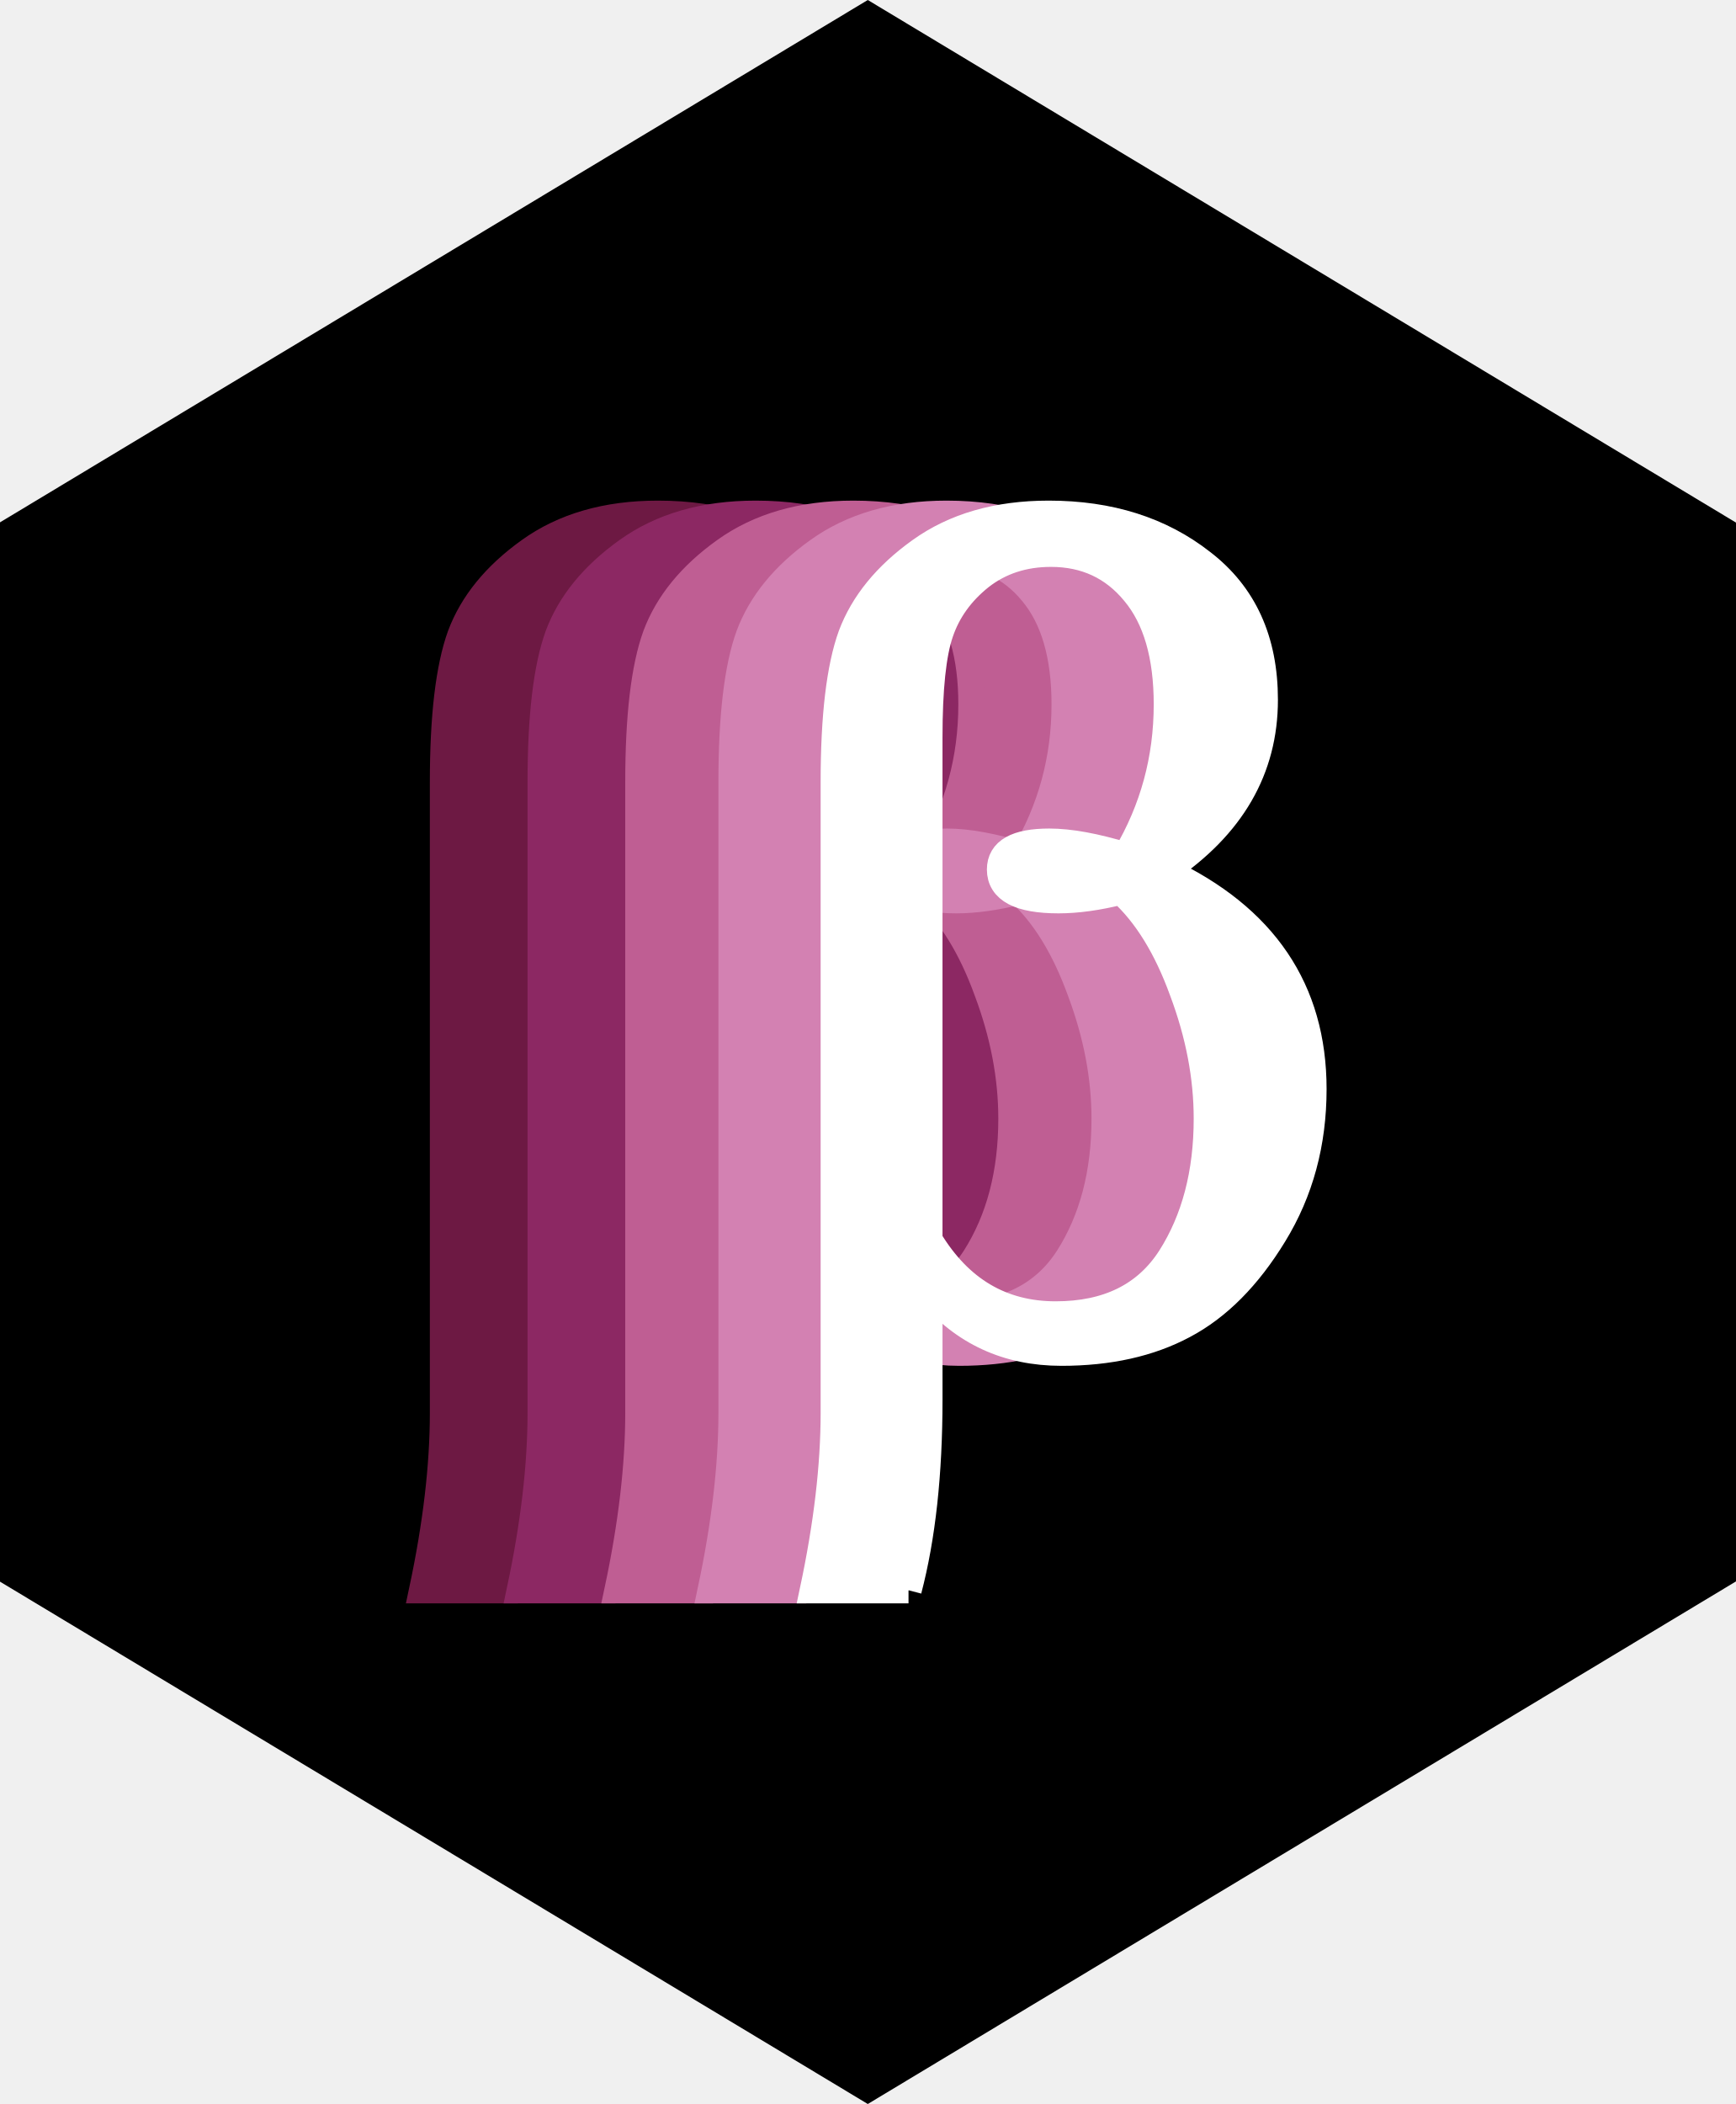
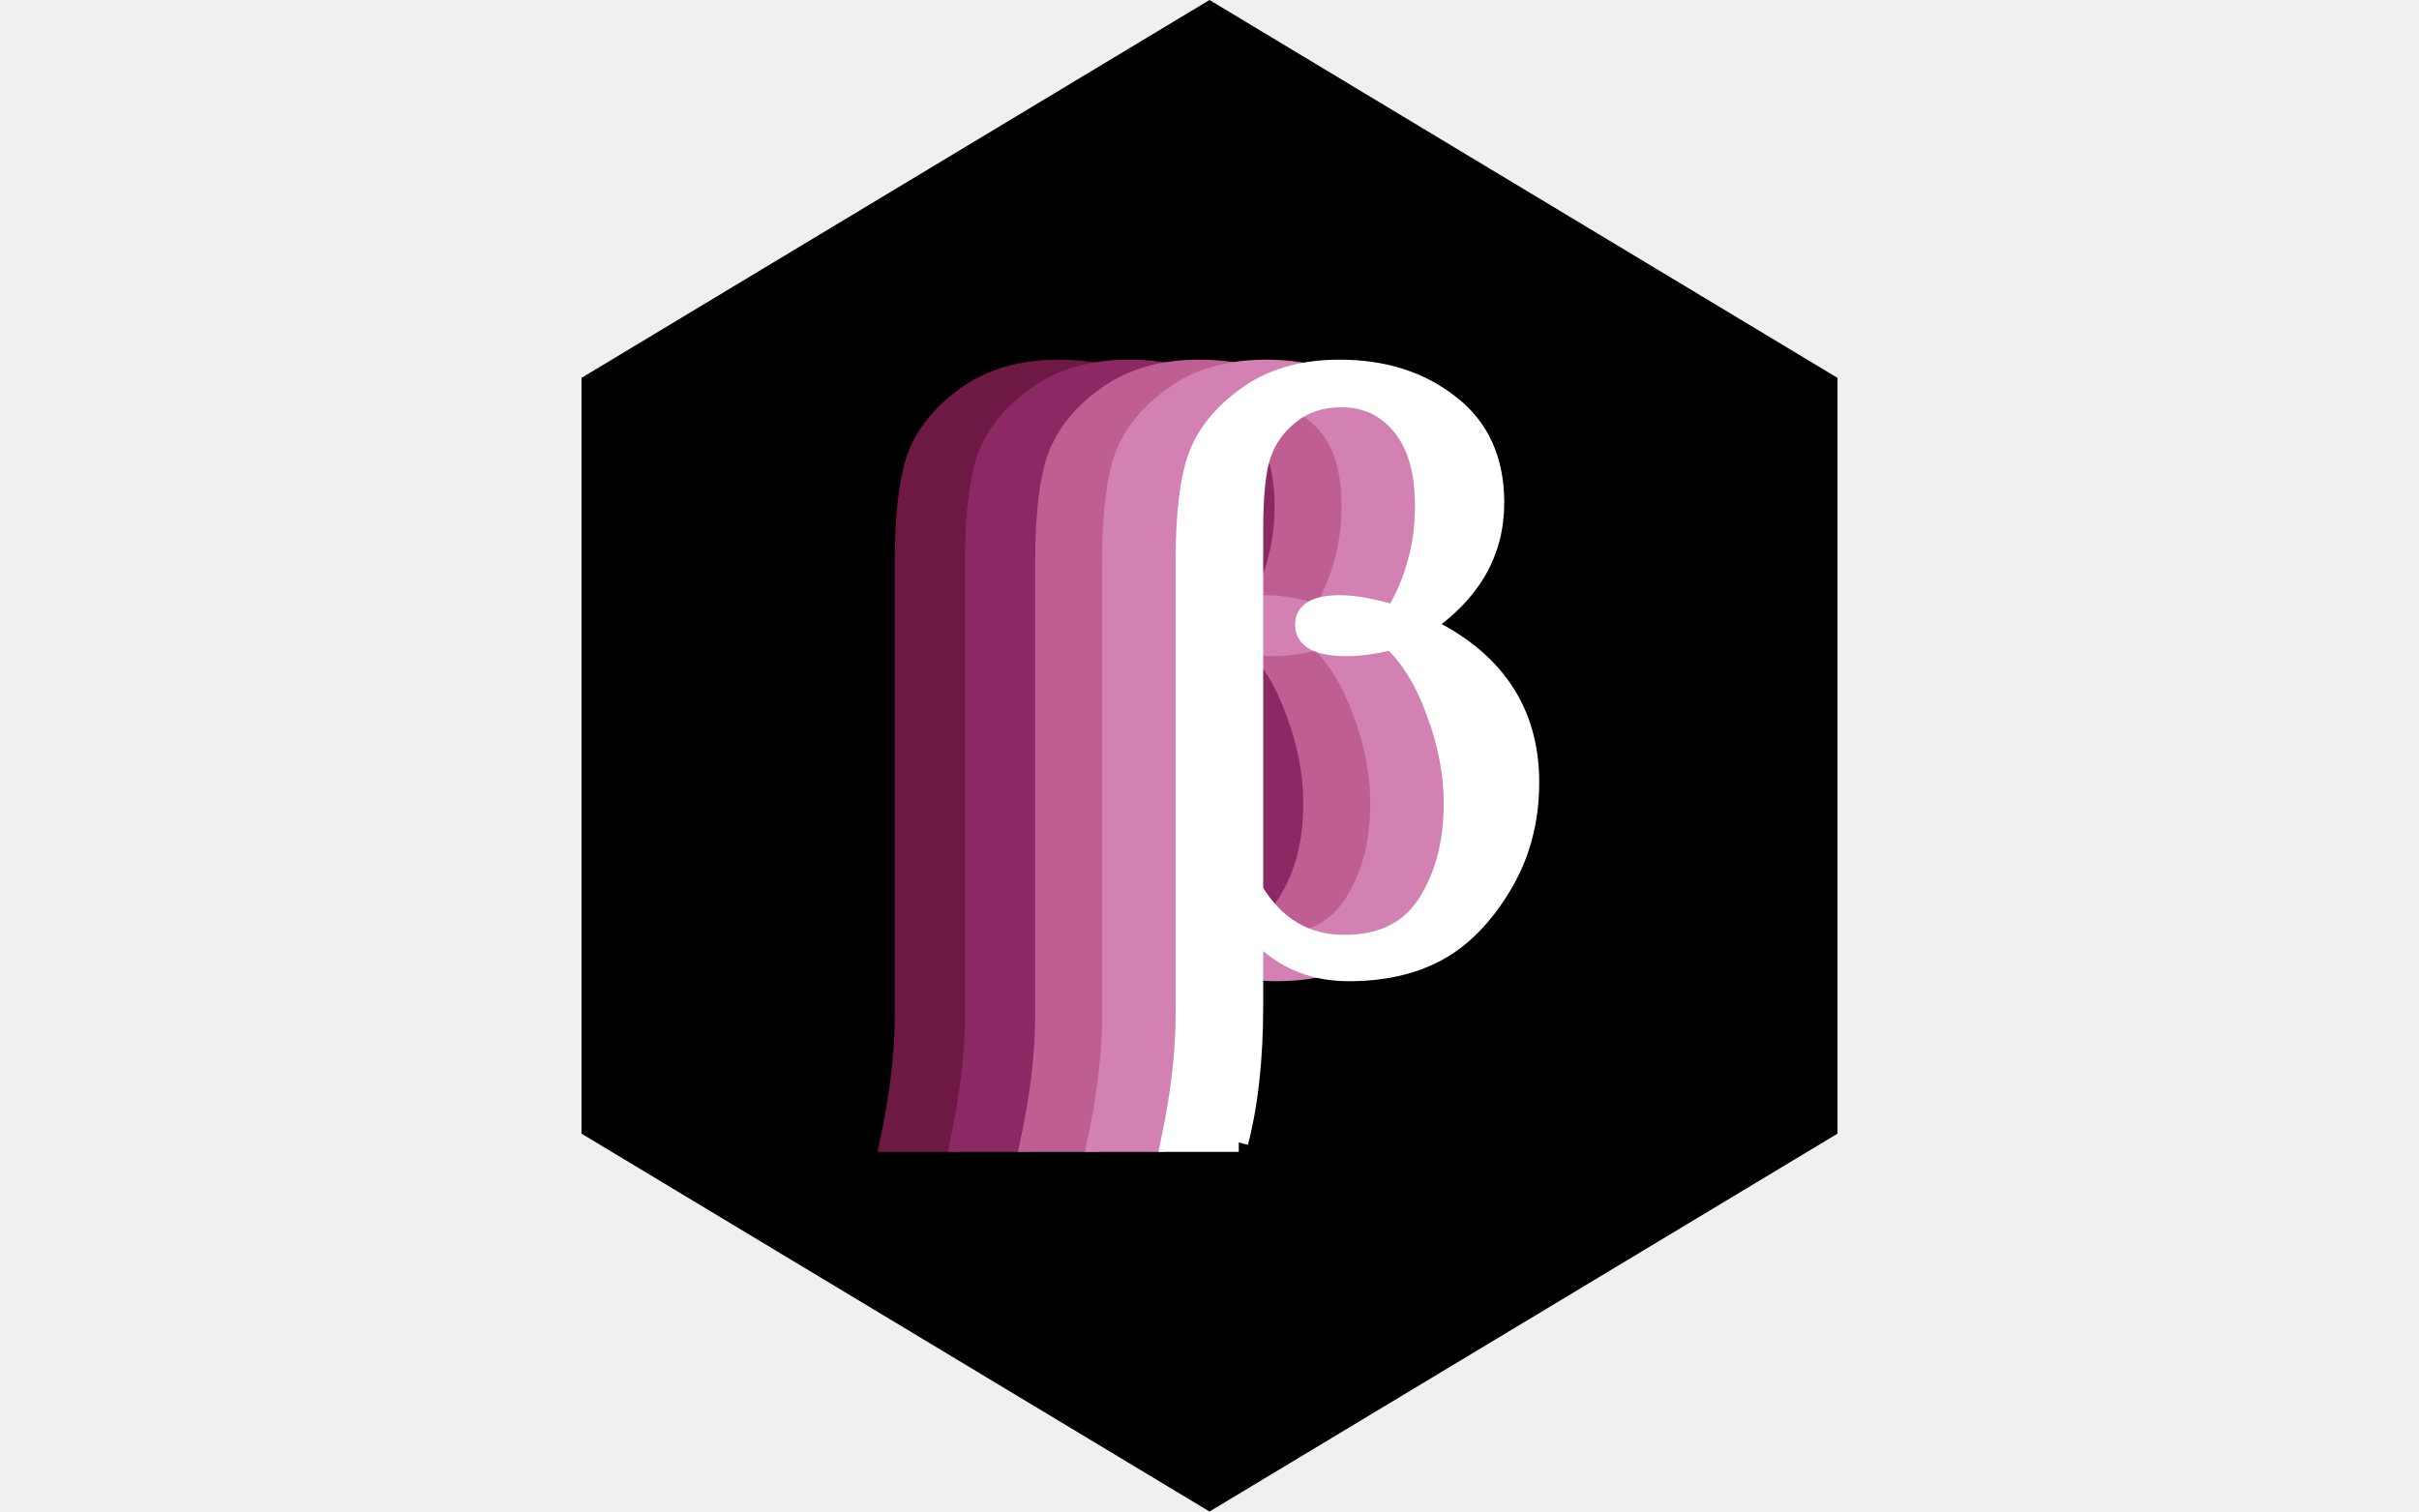
- <svg xmlns="http://www.w3.org/2000/svg" version="1.1" id="Layer_1" x="0px" y="0px" width="330px" height="400px" viewBox="0 0 330 400" enable-background="new 0 0 330 400" xml:space="preserve">
-   <polygon points="331.154,300 165,400 -1.154,300 -1.153,100 165,0 331.154,100 " />
-   <g>
-     <g id="layer1_1_" transform="translate(-256.6798,-531.7963)">
-       <path id="text5540_1_" fill="#6D1943" stroke="#6D1943" stroke-width="5" stroke-miterlimit="10" d="M355.12,834.122h-18.174    c2.644-12.411,3.965-23.646,3.965-33.705V680.468c0-12.484,1.102-21.771,3.305-27.868c2.276-6.093,6.645-11.454,13.107-16.08    c6.536-4.7,14.686-7.05,24.453-7.05c11.602,0,21.332,3.083,29.188,9.252c7.931,6.095,11.896,14.798,11.896,26.104    c0,13.218-6.278,24.05-18.835,32.494c18.725,8.812,28.087,22.652,28.087,41.525c0,10.28-2.497,19.495-7.49,27.646    c-4.919,8.076-10.647,13.842-17.183,17.293c-6.461,3.45-14.208,5.176-23.24,5.176c-10.28,0-18.651-3.854-25.113-11.565v20.487    C359.086,811.983,357.763,824.062,355.12,834.122 M359.086,767.483c5.728,9.473,13.731,14.21,24.012,14.21    c9.913,0,17.183-3.598,21.809-10.795c4.626-7.269,6.939-16.08,6.939-26.435c0-7.931-1.542-16.009-4.626-24.232    c-3.01-8.299-6.902-14.612-11.675-18.945c-4.406,1.102-8.371,1.652-11.896,1.652c-7.416,0-11.125-1.946-11.125-5.838    c0-3.524,3.121-5.288,9.363-5.288c3.892,0,8.738,0.883,14.539,2.645c5.213-8.812,7.82-18.395,7.82-28.749    c0-9.252-2.056-16.338-6.168-21.257c-4.039-4.92-9.326-7.38-15.861-7.38c-5.213,0-9.693,1.469-13.438,4.405    c-3.671,2.938-6.205,6.463-7.6,10.575c-1.396,4.038-2.093,10.684-2.093,19.936V767.483" />
-     </g>
-     <g id="layer1_4_" transform="translate(-256.6798,-531.7963)">
-       <path id="text5540_4_" fill="#8C2863" stroke="#8C2863" stroke-width="5" stroke-miterlimit="10" d="M373.695,834.122h-18.174    c2.643-12.411,3.965-23.646,3.965-33.705V680.468c0-12.484,1.102-21.771,3.305-27.868c2.276-6.093,6.645-11.454,13.107-16.08    c6.536-4.7,14.687-7.05,24.453-7.05c11.602,0,21.332,3.083,29.188,9.252c7.931,6.095,11.896,14.798,11.896,26.104    c0,13.218-6.278,24.05-18.835,32.494c18.725,8.812,28.087,22.652,28.087,41.525c0,10.28-2.497,19.495-7.49,27.646    c-4.919,8.076-10.647,13.842-17.183,17.293c-6.462,3.45-14.209,5.176-23.241,5.176c-10.28,0-18.651-3.854-25.113-11.565v20.487    C377.661,811.983,376.339,824.062,373.695,834.122 M377.661,767.483c5.728,9.473,13.732,14.21,24.012,14.21    c9.913,0,17.183-3.598,21.809-10.795c4.626-7.269,6.939-16.08,6.939-26.435c0-7.931-1.542-16.009-4.626-24.232    c-3.01-8.299-6.902-14.612-11.676-18.945c-4.406,1.102-8.371,1.652-11.896,1.652c-7.416,0-11.125-1.946-11.125-5.838    c0-3.524,3.121-5.288,9.362-5.288c3.892,0,8.738,0.883,14.539,2.645c5.213-8.812,7.82-18.395,7.82-28.749    c0-9.252-2.056-16.338-6.168-21.257c-4.039-4.92-9.326-7.38-15.861-7.38c-5.213,0-9.693,1.469-13.438,4.405    c-3.671,2.938-6.205,6.463-7.6,10.575c-1.395,4.038-2.093,10.684-2.093,19.936V767.483" />
-     </g>
-     <g id="layer1_2_" transform="translate(-256.6798,-531.7963)">
-       <path id="text5540_2_" fill="#BF5E93" stroke="#BF5E93" stroke-width="5" stroke-miterlimit="10" d="M392.271,834.122h-18.174    c2.644-12.411,3.965-23.646,3.965-33.705V680.468c0-12.484,1.101-21.771,3.304-27.868c2.276-6.093,6.645-11.454,13.107-16.08    c6.535-4.7,14.686-7.05,24.453-7.05c11.602,0,21.332,3.083,29.188,9.252c7.93,6.095,11.896,14.798,11.896,26.104    c0,13.218-6.278,24.05-18.834,32.494c18.725,8.812,28.087,22.652,28.087,41.525c0,10.28-2.497,19.495-7.49,27.646    c-4.92,8.076-10.647,13.842-17.183,17.293c-6.462,3.45-14.209,5.176-23.241,5.176c-10.28,0-18.651-3.854-25.113-11.565v20.487    C396.236,811.983,394.914,824.062,392.271,834.122 M396.236,767.483c5.728,9.473,13.732,14.21,24.012,14.21    c9.913,0,17.183-3.598,21.809-10.795c4.626-7.269,6.939-16.08,6.939-26.435c0-7.931-1.542-16.009-4.626-24.232    c-3.01-8.299-6.902-14.612-11.676-18.945c-4.406,1.102-8.371,1.652-11.895,1.652c-7.417,0-11.125-1.946-11.125-5.838    c0-3.524,3.121-5.288,9.362-5.288c3.892,0,8.738,0.883,14.54,2.645c5.213-8.812,7.82-18.395,7.82-28.749    c0-9.252-2.056-16.338-6.168-21.257c-4.039-4.92-9.326-7.38-15.861-7.38c-5.213,0-9.693,1.469-13.438,4.405    c-3.671,2.938-6.205,6.463-7.6,10.575c-1.395,4.038-2.093,10.684-2.093,19.936V767.483" />
-     </g>
-     <g id="layer1_3_" transform="translate(-256.6798,-531.7963)">
-       <path id="text5540_3_" fill="#D381B2" stroke="#D381B2" stroke-width="5" stroke-miterlimit="10" d="M409.988,834.122h-18.174    c2.644-12.411,3.965-23.646,3.965-33.705V680.468c0-12.484,1.101-21.771,3.304-27.868c2.276-6.093,6.646-11.454,13.107-16.08    c6.535-4.7,14.686-7.05,24.453-7.05c11.602,0,21.332,3.083,29.188,9.252c7.93,6.095,11.896,14.798,11.896,26.104    c0,13.218-6.278,24.05-18.834,32.494c18.725,8.812,28.087,22.652,28.087,41.525c0,10.28-2.496,19.495-7.49,27.646    c-4.92,8.076-10.647,13.842-17.183,17.293c-6.461,3.45-14.209,5.176-23.241,5.176c-10.28,0-18.651-3.854-25.113-11.565v20.487    C413.954,811.983,412.632,824.062,409.988,834.122 M413.954,767.483c5.728,9.473,13.732,14.21,24.012,14.21    c9.913,0,17.183-3.598,21.809-10.795c4.626-7.269,6.939-16.08,6.939-26.435c0-7.931-1.542-16.009-4.626-24.232    c-3.01-8.299-6.902-14.612-11.676-18.945c-4.405,1.102-8.371,1.652-11.895,1.652c-7.417,0-11.125-1.946-11.125-5.838    c0-3.524,3.121-5.288,9.362-5.288c3.892,0,8.738,0.883,14.54,2.645c5.213-8.812,7.82-18.395,7.82-28.749    c0-9.252-2.056-16.338-6.168-21.257c-4.039-4.92-9.326-7.38-15.861-7.38c-5.213,0-9.693,1.469-13.438,4.405    c-3.671,2.938-6.205,6.463-7.6,10.575c-1.395,4.038-2.093,10.684-2.093,19.936V767.483" />
-     </g>
-     <g id="layer1" transform="translate(-256.6798,-531.7963)">
-       <path id="text5540" fill="#FFFFFF" stroke="#FFFFFF" stroke-width="5" stroke-miterlimit="10" d="M429.422,834.122h-18.174    c2.644-12.411,3.965-23.646,3.965-33.705V680.468c0-12.484,1.102-21.771,3.305-27.868c2.276-6.093,6.645-11.454,13.107-16.08    c6.536-4.7,14.686-7.05,24.453-7.05c11.602,0,21.332,3.083,29.188,9.252c7.931,6.095,11.896,14.798,11.896,26.104    c0,13.218-6.278,24.05-18.835,32.494c18.725,8.812,28.087,22.652,28.087,41.525c0,10.28-2.497,19.495-7.49,27.646    c-4.919,8.076-10.647,13.842-17.183,17.293c-6.461,3.45-14.208,5.176-23.24,5.176c-10.28,0-18.651-3.854-25.113-11.565v20.487    C433.387,811.983,432.065,824.062,429.422,834.122 M433.387,767.483c5.728,9.473,13.732,14.21,24.012,14.21    c9.913,0,17.183-3.598,21.809-10.795c4.626-7.269,6.939-16.08,6.939-26.435c0-7.931-1.542-16.009-4.626-24.232    c-3.01-8.299-6.902-14.612-11.675-18.945c-4.406,1.102-8.371,1.652-11.896,1.652c-7.416,0-11.125-1.946-11.125-5.838    c0-3.524,3.121-5.288,9.362-5.288c3.892,0,8.738,0.883,14.539,2.645c5.213-8.812,7.82-18.395,7.82-28.749    c0-9.252-2.056-16.338-6.168-21.257c-4.039-4.92-9.326-7.38-15.861-7.38c-5.214,0-9.693,1.469-13.438,4.405    c-3.671,2.938-6.205,6.463-7.6,10.575c-1.396,4.038-2.093,10.684-2.093,19.936V767.483" />
+ <svg xmlns="http://www.w3.org/2000/svg" version="1.1" id="Layer_1" x="0px" y="0px" width="640" height="400" viewBox="0 0 640 400" enable-background="new 0 0 330 400" xml:space="preserve">
+   <defs id="defs3815" />
+   <g id="g3819" transform="translate(155,0)">
+     <polygon id="polygon3797" points="165,0 331.154,100 331.154,300 165,400 -1.154,300 -1.153,100 " />
+     <g id="g3801">
+       <g transform="translate(-256.6798,-531.7963)" id="layer1_1_">
+         <path style="fill:#6d1943;stroke:#6d1943;stroke-width:5;stroke-miterlimit:10" d="m 355.12,834.122 h -18.174 c 2.644,-12.411 3.965,-23.646 3.965,-33.705 V 680.468 c 0,-12.484 1.102,-21.771 3.305,-27.868 2.276,-6.093 6.645,-11.454 13.107,-16.08 6.536,-4.7 14.686,-7.05 24.453,-7.05 11.602,0 21.332,3.083 29.188,9.252 7.931,6.095 11.896,14.798 11.896,26.104 0,13.218 -6.278,24.05 -18.835,32.494 18.725,8.812 28.087,22.652 28.087,41.525 0,10.28 -2.497,19.495 -7.49,27.646 -4.919,8.076 -10.647,13.842 -17.183,17.293 -6.461,3.45 -14.208,5.176 -23.24,5.176 -10.28,0 -18.651,-3.854 -25.113,-11.565 v 20.487 c 0,14.101 -1.323,26.18 -3.966,36.24 m 3.966,-66.639 c 5.728,9.473 13.731,14.21 24.012,14.21 9.913,0 17.183,-3.598 21.809,-10.795 4.626,-7.269 6.939,-16.08 6.939,-26.435 0,-7.931 -1.542,-16.009 -4.626,-24.232 -3.01,-8.299 -6.902,-14.612 -11.675,-18.945 -4.406,1.102 -8.371,1.652 -11.896,1.652 -7.416,0 -11.125,-1.946 -11.125,-5.838 0,-3.524 3.121,-5.288 9.363,-5.288 3.892,0 8.738,0.883 14.539,2.645 5.213,-8.812 7.82,-18.395 7.82,-28.749 0,-9.252 -2.056,-16.338 -6.168,-21.257 -4.039,-4.92 -9.326,-7.38 -15.861,-7.38 -5.213,0 -9.693,1.469 -13.438,4.405 -3.671,2.938 -6.205,6.463 -7.6,10.575 -1.396,4.038 -2.093,10.684 -2.093,19.936 v 95.496" stroke-miterlimit="10" id="text5540_1_" />
+       </g>
+       <g transform="translate(-256.6798,-531.7963)" id="layer1_4_">
+         <path style="fill:#8c2863;stroke:#8c2863;stroke-width:5;stroke-miterlimit:10" d="m 373.695,834.122 h -18.174 c 2.643,-12.411 3.965,-23.646 3.965,-33.705 V 680.468 c 0,-12.484 1.102,-21.771 3.305,-27.868 2.276,-6.093 6.645,-11.454 13.107,-16.08 6.536,-4.7 14.687,-7.05 24.453,-7.05 11.602,0 21.332,3.083 29.188,9.252 7.931,6.095 11.896,14.798 11.896,26.104 0,13.218 -6.278,24.05 -18.835,32.494 18.725,8.812 28.087,22.652 28.087,41.525 0,10.28 -2.497,19.495 -7.49,27.646 -4.919,8.076 -10.647,13.842 -17.183,17.293 -6.462,3.45 -14.209,5.176 -23.241,5.176 -10.28,0 -18.651,-3.854 -25.113,-11.565 v 20.487 c 10e-4,14.101 -1.321,26.18 -3.965,36.24 m 3.966,-66.639 c 5.728,9.473 13.732,14.21 24.012,14.21 9.913,0 17.183,-3.598 21.809,-10.795 4.626,-7.269 6.939,-16.08 6.939,-26.435 0,-7.931 -1.542,-16.009 -4.626,-24.232 -3.01,-8.299 -6.902,-14.612 -11.676,-18.945 -4.406,1.102 -8.371,1.652 -11.896,1.652 -7.416,0 -11.125,-1.946 -11.125,-5.838 0,-3.524 3.121,-5.288 9.362,-5.288 3.892,0 8.738,0.883 14.539,2.645 5.213,-8.812 7.82,-18.395 7.82,-28.749 0,-9.252 -2.056,-16.338 -6.168,-21.257 -4.039,-4.92 -9.326,-7.38 -15.861,-7.38 -5.213,0 -9.693,1.469 -13.438,4.405 -3.671,2.938 -6.205,6.463 -7.6,10.575 -1.395,4.038 -2.093,10.684 -2.093,19.936 v 95.496" stroke-miterlimit="10" id="text5540_4_" />
+       </g>
+       <g transform="translate(-256.6798,-531.7963)" id="layer1_2_">
+         <path style="fill:#bf5e93;stroke:#bf5e93;stroke-width:5;stroke-miterlimit:10" d="m 392.271,834.122 h -18.174 c 2.644,-12.411 3.965,-23.646 3.965,-33.705 V 680.468 c 0,-12.484 1.101,-21.771 3.304,-27.868 2.276,-6.093 6.645,-11.454 13.107,-16.08 6.535,-4.7 14.686,-7.05 24.453,-7.05 11.602,0 21.332,3.083 29.188,9.252 7.93,6.095 11.896,14.798 11.896,26.104 0,13.218 -6.278,24.05 -18.834,32.494 18.725,8.812 28.087,22.652 28.087,41.525 0,10.28 -2.497,19.495 -7.49,27.646 -4.92,8.076 -10.647,13.842 -17.183,17.293 -6.462,3.45 -14.209,5.176 -23.241,5.176 -10.28,0 -18.651,-3.854 -25.113,-11.565 v 20.487 c 0,14.101 -1.322,26.18 -3.965,36.24 m 3.965,-66.639 c 5.728,9.473 13.732,14.21 24.012,14.21 9.913,0 17.183,-3.598 21.809,-10.795 4.626,-7.269 6.939,-16.08 6.939,-26.435 0,-7.931 -1.542,-16.009 -4.626,-24.232 -3.01,-8.299 -6.902,-14.612 -11.676,-18.945 -4.406,1.102 -8.371,1.652 -11.895,1.652 -7.417,0 -11.125,-1.946 -11.125,-5.838 0,-3.524 3.121,-5.288 9.362,-5.288 3.892,0 8.738,0.883 14.54,2.645 5.213,-8.812 7.82,-18.395 7.82,-28.749 0,-9.252 -2.056,-16.338 -6.168,-21.257 -4.039,-4.92 -9.326,-7.38 -15.861,-7.38 -5.213,0 -9.693,1.469 -13.438,4.405 -3.671,2.938 -6.205,6.463 -7.6,10.575 -1.395,4.038 -2.093,10.684 -2.093,19.936 v 95.496" stroke-miterlimit="10" id="text5540_2_" />
+       </g>
+       <g transform="translate(-256.6798,-531.7963)" id="layer1_3_">
+         <path style="fill:#d381b2;stroke:#d381b2;stroke-width:5;stroke-miterlimit:10" d="m 409.988,834.122 h -18.174 c 2.644,-12.411 3.965,-23.646 3.965,-33.705 V 680.468 c 0,-12.484 1.101,-21.771 3.304,-27.868 2.276,-6.093 6.646,-11.454 13.107,-16.08 6.535,-4.7 14.686,-7.05 24.453,-7.05 11.602,0 21.332,3.083 29.188,9.252 7.93,6.095 11.896,14.798 11.896,26.104 0,13.218 -6.278,24.05 -18.834,32.494 18.725,8.812 28.087,22.652 28.087,41.525 0,10.28 -2.496,19.495 -7.49,27.646 -4.92,8.076 -10.647,13.842 -17.183,17.293 -6.461,3.45 -14.209,5.176 -23.241,5.176 -10.28,0 -18.651,-3.854 -25.113,-11.565 v 20.487 c 0.001,14.101 -1.321,26.18 -3.965,36.24 m 3.966,-66.639 c 5.728,9.473 13.732,14.21 24.012,14.21 9.913,0 17.183,-3.598 21.809,-10.795 4.626,-7.269 6.939,-16.08 6.939,-26.435 0,-7.931 -1.542,-16.009 -4.626,-24.232 -3.01,-8.299 -6.902,-14.612 -11.676,-18.945 -4.405,1.102 -8.371,1.652 -11.895,1.652 -7.417,0 -11.125,-1.946 -11.125,-5.838 0,-3.524 3.121,-5.288 9.362,-5.288 3.892,0 8.738,0.883 14.54,2.645 5.213,-8.812 7.82,-18.395 7.82,-28.749 0,-9.252 -2.056,-16.338 -6.168,-21.257 -4.039,-4.92 -9.326,-7.38 -15.861,-7.38 -5.213,0 -9.693,1.469 -13.438,4.405 -3.671,2.938 -6.205,6.463 -7.6,10.575 -1.395,4.038 -2.093,10.684 -2.093,19.936 v 95.496" stroke-miterlimit="10" id="text5540_3_" />
+       </g>
+       <g transform="translate(-256.6798,-531.7963)" id="layer1">
+         <path style="fill:#ffffff;stroke:#ffffff;stroke-width:5;stroke-miterlimit:10" d="m 429.422,834.122 h -18.174 c 2.644,-12.411 3.965,-23.646 3.965,-33.705 V 680.468 c 0,-12.484 1.102,-21.771 3.305,-27.868 2.276,-6.093 6.645,-11.454 13.107,-16.08 6.536,-4.7 14.686,-7.05 24.453,-7.05 11.602,0 21.332,3.083 29.188,9.252 7.931,6.095 11.896,14.798 11.896,26.104 0,13.218 -6.278,24.05 -18.835,32.494 18.725,8.812 28.087,22.652 28.087,41.525 0,10.28 -2.497,19.495 -7.49,27.646 -4.919,8.076 -10.647,13.842 -17.183,17.293 -6.461,3.45 -14.208,5.176 -23.24,5.176 -10.28,0 -18.651,-3.854 -25.113,-11.565 v 20.487 c -10e-4,14.101 -1.323,26.18 -3.966,36.24 m 3.965,-66.639 c 5.728,9.473 13.732,14.21 24.012,14.21 9.913,0 17.183,-3.598 21.809,-10.795 4.626,-7.269 6.939,-16.08 6.939,-26.435 0,-7.931 -1.542,-16.009 -4.626,-24.232 -3.01,-8.299 -6.902,-14.612 -11.675,-18.945 -4.406,1.102 -8.371,1.652 -11.896,1.652 -7.416,0 -11.125,-1.946 -11.125,-5.838 0,-3.524 3.121,-5.288 9.362,-5.288 3.892,0 8.738,0.883 14.539,2.645 5.213,-8.812 7.82,-18.395 7.82,-28.749 0,-9.252 -2.056,-16.338 -6.168,-21.257 -4.039,-4.92 -9.326,-7.38 -15.861,-7.38 -5.214,0 -9.693,1.469 -13.438,4.405 -3.671,2.938 -6.205,6.463 -7.6,10.575 -1.396,4.038 -2.093,10.684 -2.093,19.936 v 95.496" stroke-miterlimit="10" id="text5540" />
+       </g>
    </g>
  </g>
</svg>
